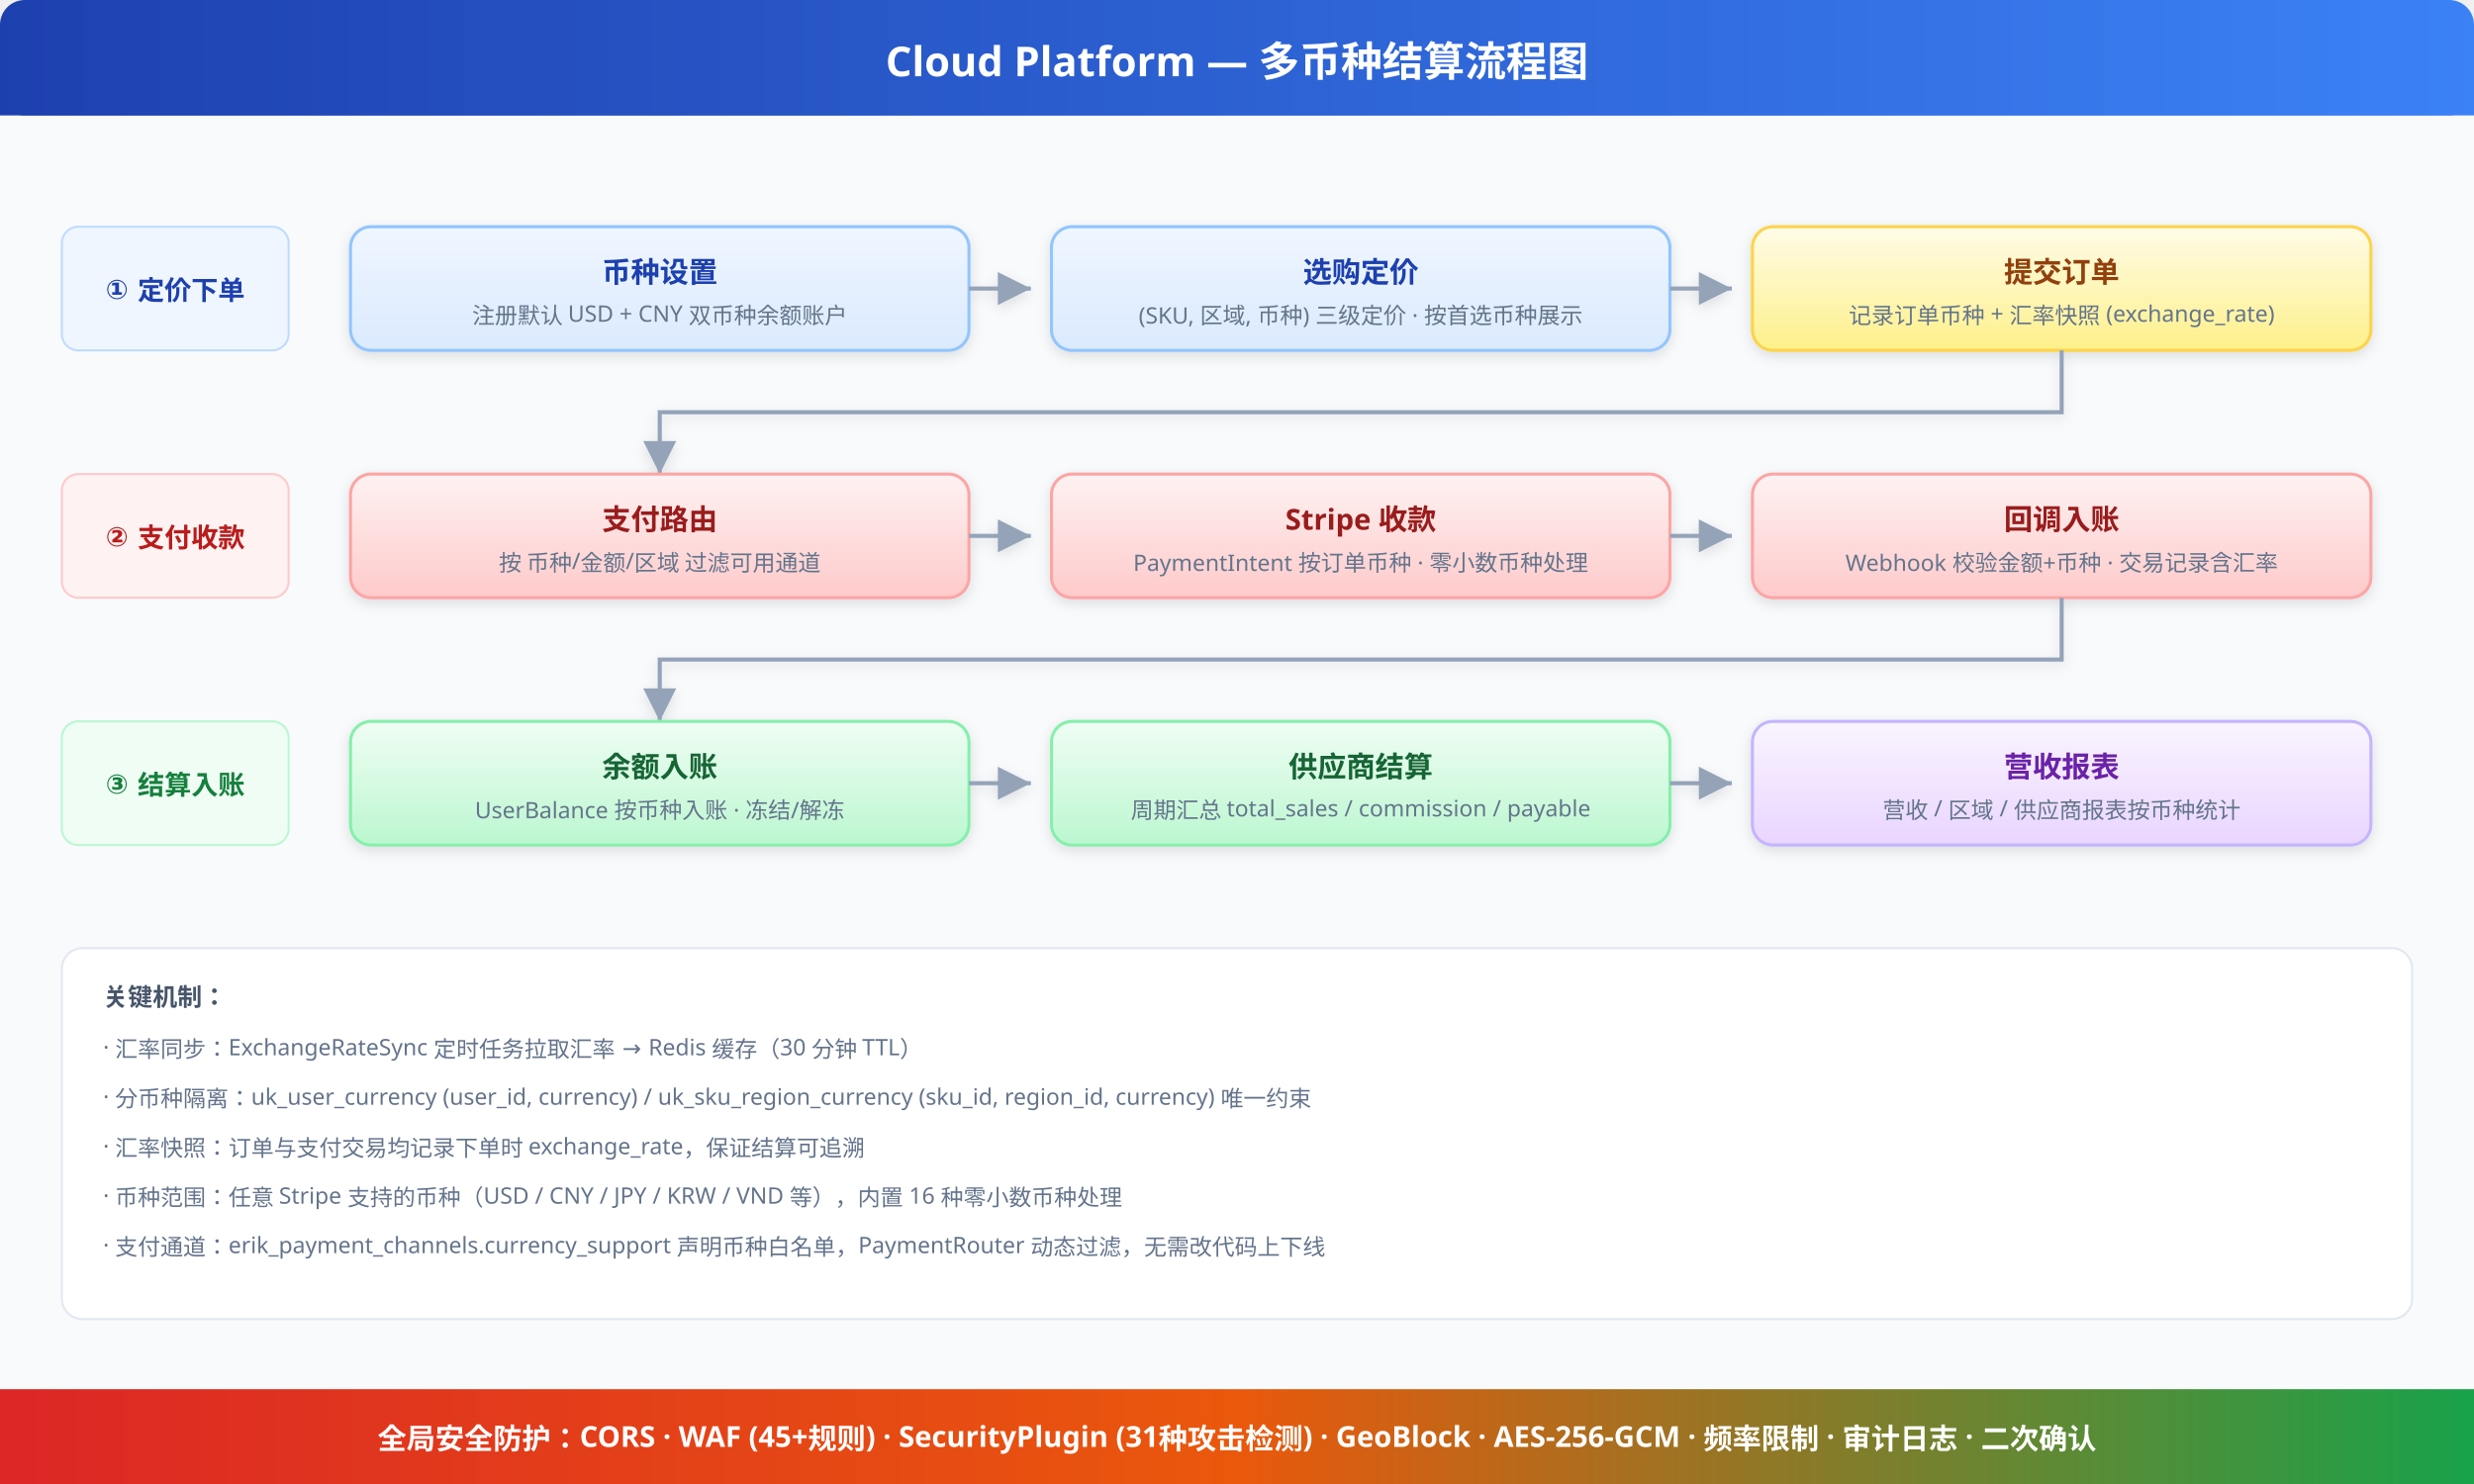
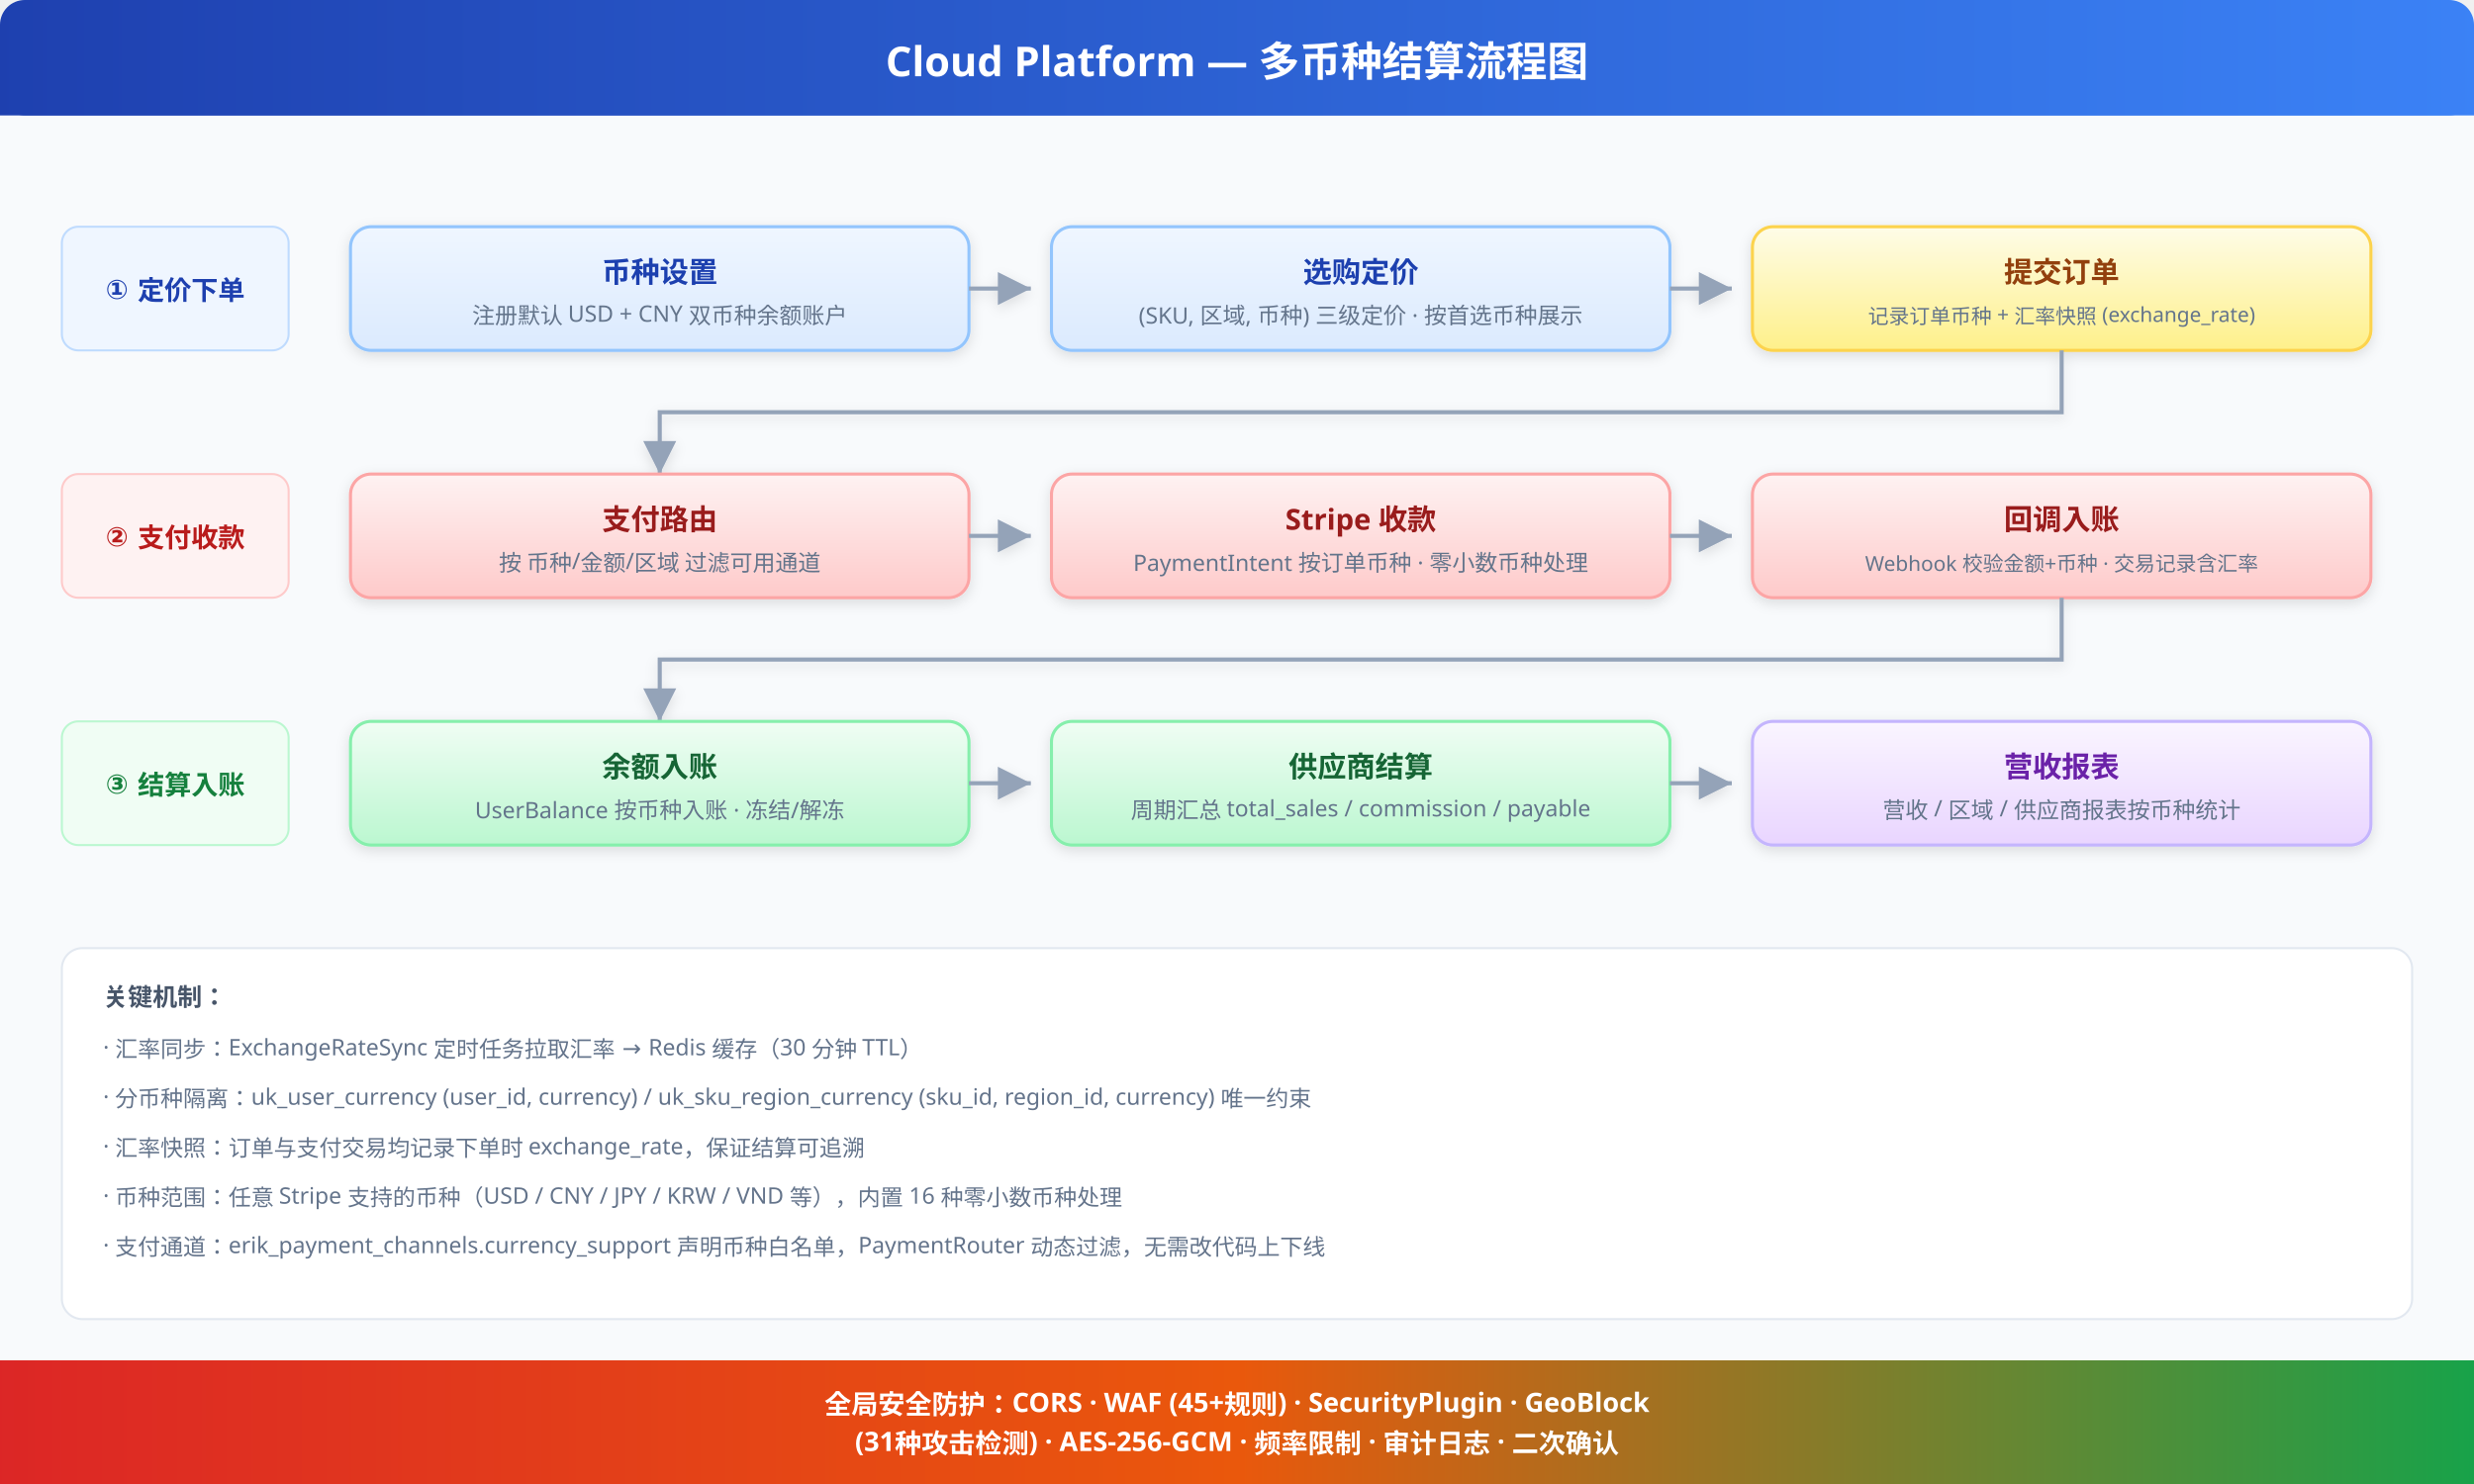
<svg xmlns="http://www.w3.org/2000/svg" viewBox="0 0 1200 720" font-family="'Microsoft YaHei','PingFang SC','Noto Sans SC',sans-serif">
  <defs>
    <linearGradient id="hdr" x1="0" y1="0" x2="1" y2="0">
      <stop offset="0%" stop-color="#1e40af" />
      <stop offset="100%" stop-color="#3b82f6" />
    </linearGradient>
    <linearGradient id="userGrad" x1="0" y1="0" x2="0" y2="1">
      <stop offset="0%" stop-color="#eff6ff" />
      <stop offset="100%" stop-color="#dbeafe" />
    </linearGradient>
    <linearGradient id="orderGrad" x1="0" y1="0" x2="0" y2="1">
      <stop offset="0%" stop-color="#fefce8" />
      <stop offset="100%" stop-color="#fef08a" />
    </linearGradient>
    <linearGradient id="payGrad" x1="0" y1="0" x2="0" y2="1">
      <stop offset="0%" stop-color="#fef2f2" />
      <stop offset="100%" stop-color="#fecaca" />
    </linearGradient>
    <linearGradient id="provGrad" x1="0" y1="0" x2="0" y2="1">
      <stop offset="0%" stop-color="#f0fdf4" />
      <stop offset="100%" stop-color="#bbf7d0" />
    </linearGradient>
    <linearGradient id="mgmtGrad" x1="0" y1="0" x2="0" y2="1">
      <stop offset="0%" stop-color="#faf5ff" />
      <stop offset="100%" stop-color="#e9d5ff" />
    </linearGradient>
    <linearGradient id="secBar" x1="0" y1="0" x2="1" y2="0">
      <stop offset="0%" stop-color="#dc2626" />
      <stop offset="50%" stop-color="#ea580c" />
      <stop offset="100%" stop-color="#16a34a" />
    </linearGradient>
    <filter id="sh">
      <feDropShadow dx="0" dy="2" stdDeviation="3" flood-opacity="0.12" />
    </filter>
    <marker id="arr" markerWidth="8" markerHeight="8" refX="8" refY="4" orient="auto">
      <path d="M0,0 L8,4 L0,8 Z" fill="#94a3b8" />
    </marker>
  </defs>
  <rect width="1200" height="720" fill="#f8fafc" rx="12" />
  <rect x="0" y="0" width="1200" height="56" fill="url(#hdr)" rx="12" />
  <rect x="0" y="12" width="1200" height="44" fill="url(#hdr)" />
  <text x="600" y="37" text-anchor="middle" fill="#fff" font-size="20" font-weight="bold">Cloud Platform — 多币种结算流程图</text>
  <g font-size="13" text-anchor="middle">
    <rect x="30" y="110" width="110" height="60" rx="8" fill="#eff6ff" stroke="#bfdbfe" />
    <text x="85" y="145" fill="#1e40af" font-weight="bold">① 定价下单</text>
    <rect x="30" y="230" width="110" height="60" rx="8" fill="#fef2f2" stroke="#fecaca" />
    <text x="85" y="265" fill="#b91c1c" font-weight="bold">② 支付收款</text>
    <rect x="30" y="350" width="110" height="60" rx="8" fill="#f0fdf4" stroke="#bbf7d0" />
    <text x="85" y="385" fill="#15803d" font-weight="bold">③ 结算入账</text>
  </g>
  <g filter="url(#sh)">
    <rect x="170" y="110" width="300" height="60" rx="10" fill="url(#userGrad)" stroke="#93c5fd" stroke-width="1.5" />
    <text x="320" y="137" text-anchor="middle" fill="#1e40af" font-size="14" font-weight="bold">币种设置</text>
    <text x="320" y="157" text-anchor="middle" fill="#64748b" font-size="11">注册默认 USD + CNY 双币种余额账户</text>
    <path d="M470,140 L500,140" stroke="#94a3b8" stroke-width="2" marker-end="url(#arr)" />
    <rect x="510" y="110" width="300" height="60" rx="10" fill="url(#userGrad)" stroke="#93c5fd" stroke-width="1.5" />
    <text x="660" y="137" text-anchor="middle" fill="#1e40af" font-size="14" font-weight="bold">选购定价</text>
    <text x="660" y="157" text-anchor="middle" fill="#64748b" font-size="11">(SKU, 区域, 币种) 三级定价 · 按首选币种展示</text>
    <path d="M810,140 L840,140" stroke="#94a3b8" stroke-width="2" marker-end="url(#arr)" />
    <rect x="850" y="110" width="300" height="60" rx="10" fill="url(#orderGrad)" stroke="#fcd34d" stroke-width="1.5" />
    <text x="1000" y="137" text-anchor="middle" fill="#92400e" font-size="14" font-weight="bold">提交订单</text>
-     <text x="1000" y="157" text-anchor="middle" fill="#64748b" font-size="11">记录订单币种 + 汇率快照 (exchange_rate)</text>
+     <text x="1000" y="157" text-anchor="middle" fill="#64748b" font-size="10">记录订单币种 + 汇率快照 (exchange_rate)</text>
    <path d="M1000,170 L1000,200 L320,200 L320,230" stroke="#94a3b8" stroke-width="2" fill="none" marker-end="url(#arr)" />
    <rect x="170" y="230" width="300" height="60" rx="10" fill="url(#payGrad)" stroke="#fca5a5" stroke-width="1.5" />
    <text x="320" y="257" text-anchor="middle" fill="#991b1b" font-size="14" font-weight="bold">支付路由</text>
    <text x="320" y="277" text-anchor="middle" fill="#64748b" font-size="11">按 币种/金额/区域 过滤可用通道</text>
    <path d="M470,260 L500,260" stroke="#94a3b8" stroke-width="2" marker-end="url(#arr)" />
    <rect x="510" y="230" width="300" height="60" rx="10" fill="url(#payGrad)" stroke="#fca5a5" stroke-width="1.5" />
    <text x="660" y="257" text-anchor="middle" fill="#991b1b" font-size="14" font-weight="bold">Stripe 收款</text>
    <text x="660" y="277" text-anchor="middle" fill="#64748b" font-size="11">PaymentIntent 按订单币种 · 零小数币种处理</text>
    <path d="M810,260 L840,260" stroke="#94a3b8" stroke-width="2" marker-end="url(#arr)" />
    <rect x="850" y="230" width="300" height="60" rx="10" fill="url(#payGrad)" stroke="#fca5a5" stroke-width="1.5" />
    <text x="1000" y="257" text-anchor="middle" fill="#991b1b" font-size="14" font-weight="bold">回调入账</text>
-     <text x="1000" y="277" text-anchor="middle" fill="#64748b" font-size="11">Webhook 校验金额+币种 · 交易记录含汇率</text>
+     <text x="1000" y="277" text-anchor="middle" fill="#64748b" font-size="10">Webhook 校验金额+币种 · 交易记录含汇率</text>
    <path d="M1000,290 L1000,320 L320,320 L320,350" stroke="#94a3b8" stroke-width="2" fill="none" marker-end="url(#arr)" />
    <rect x="170" y="350" width="300" height="60" rx="10" fill="url(#provGrad)" stroke="#86efac" stroke-width="1.5" />
    <text x="320" y="377" text-anchor="middle" fill="#166534" font-size="14" font-weight="bold">余额入账</text>
    <text x="320" y="397" text-anchor="middle" fill="#64748b" font-size="11">UserBalance 按币种入账 · 冻结/解冻</text>
    <path d="M470,380 L500,380" stroke="#94a3b8" stroke-width="2" marker-end="url(#arr)" />
    <rect x="510" y="350" width="300" height="60" rx="10" fill="url(#provGrad)" stroke="#86efac" stroke-width="1.5" />
    <text x="660" y="377" text-anchor="middle" fill="#166534" font-size="14" font-weight="bold">供应商结算</text>
    <text x="660" y="397" text-anchor="middle" fill="#64748b" font-size="11">周期汇总 total_sales / commission / payable</text>
    <path d="M810,380 L840,380" stroke="#94a3b8" stroke-width="2" marker-end="url(#arr)" />
    <rect x="850" y="350" width="300" height="60" rx="10" fill="url(#mgmtGrad)" stroke="#c4b5fd" stroke-width="1.5" />
    <text x="1000" y="377" text-anchor="middle" fill="#6b21a8" font-size="14" font-weight="bold">营收报表</text>
    <text x="1000" y="397" text-anchor="middle" fill="#64748b" font-size="11">营收 / 区域 / 供应商报表按币种统计</text>
  </g>
  <g font-size="11" fill="#64748b">
    <rect x="30" y="460" width="1140" height="180" rx="10" fill="#ffffff" stroke="#e2e8f0" />
    <text x="50" y="488" font-weight="bold" fill="#475569" font-size="12">关键机制：</text>
    <text x="50" y="512">· 汇率同步：ExchangeRateSync 定时任务拉取汇率 → Redis 缓存（30 分钟 TTL）</text>
    <text x="50" y="536">· 分币种隔离：uk_user_currency (user_id, currency) / uk_sku_region_currency (sku_id, region_id, currency) 唯一约束</text>
    <text x="50" y="560">· 汇率快照：订单与支付交易均记录下单时 exchange_rate，保证结算可追溯</text>
    <text x="50" y="584">· 币种范围：任意 Stripe 支持的币种（USD / CNY / JPY / KRW / VND 等），内置 16 种零小数币种处理</text>
    <text x="50" y="608">· 支付通道：erik_payment_channels.currency_support 声明币种白名单，PaymentRouter 动态过滤，无需改代码上下线</text>
  </g>
  <g>
-     <rect x="0" y="674" width="1200" height="46" fill="url(#secBar)" />
-     <text x="600" y="703" text-anchor="middle" fill="#fff" font-size="14" font-weight="bold">
-       全局安全防护：CORS · WAF (45+规则) · SecurityPlugin (31种攻击检测) · GeoBlock · AES-256-GCM · 频率限制 · 审计日志 · 二次确认
-     </text>
+     <rect x="0" y="660" width="1200" height="60" fill="url(#secBar)" />
+     <text x="600" y="686" text-anchor="middle" fill="#fff" font-size="13" font-weight="bold">全局安全防护：CORS · WAF (45+规则) · SecurityPlugin · GeoBlock</text>
+     <text x="600" y="704" text-anchor="middle" fill="#fff" font-size="13" font-weight="bold">(31种攻击检测) · AES-256-GCM · 频率限制 · 审计日志 · 二次确认</text>
  </g>
</svg>
